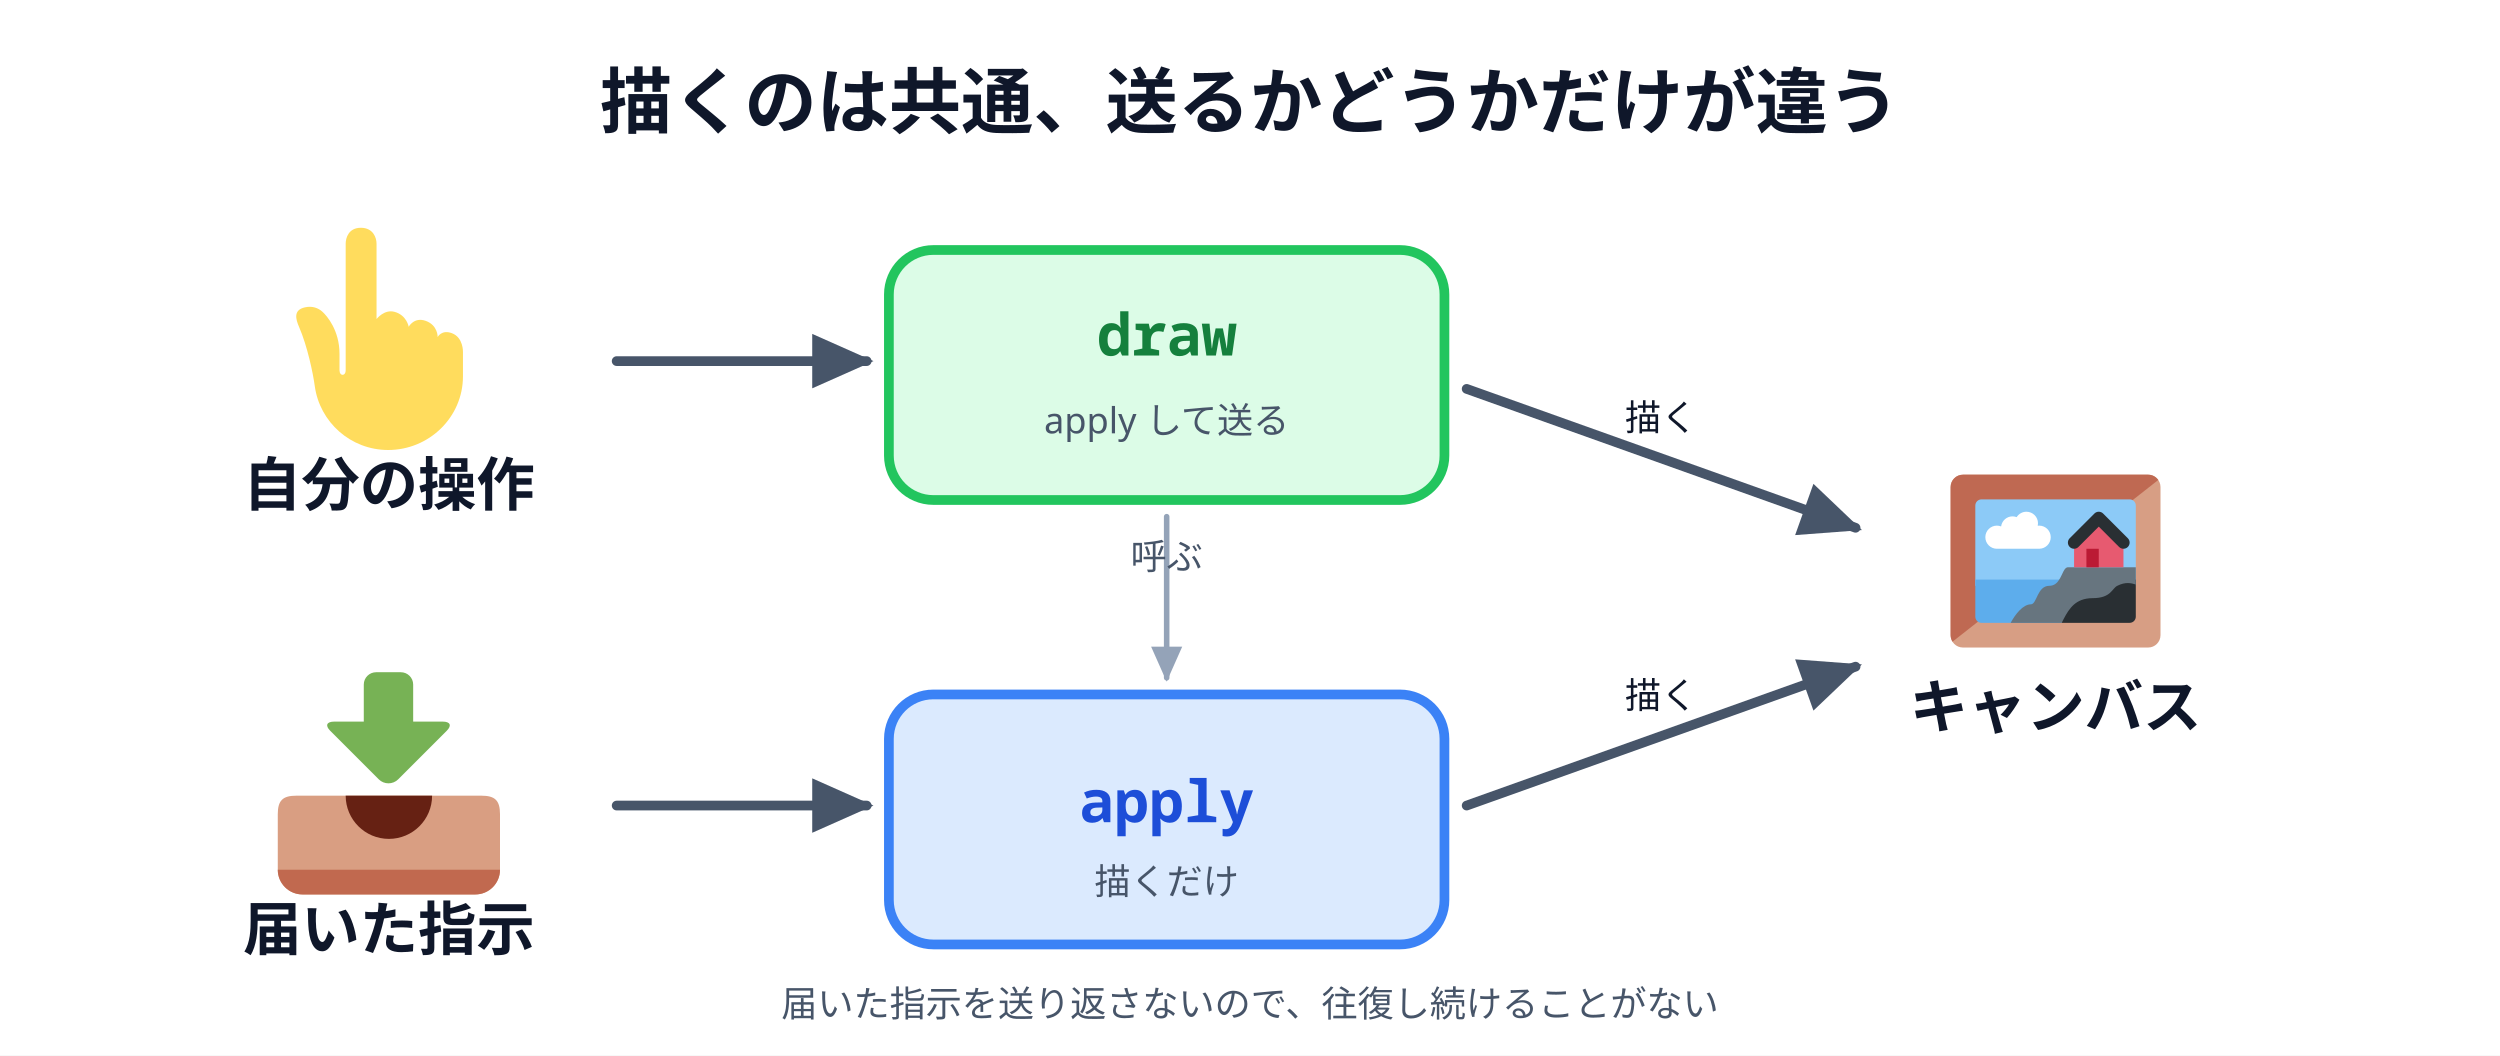
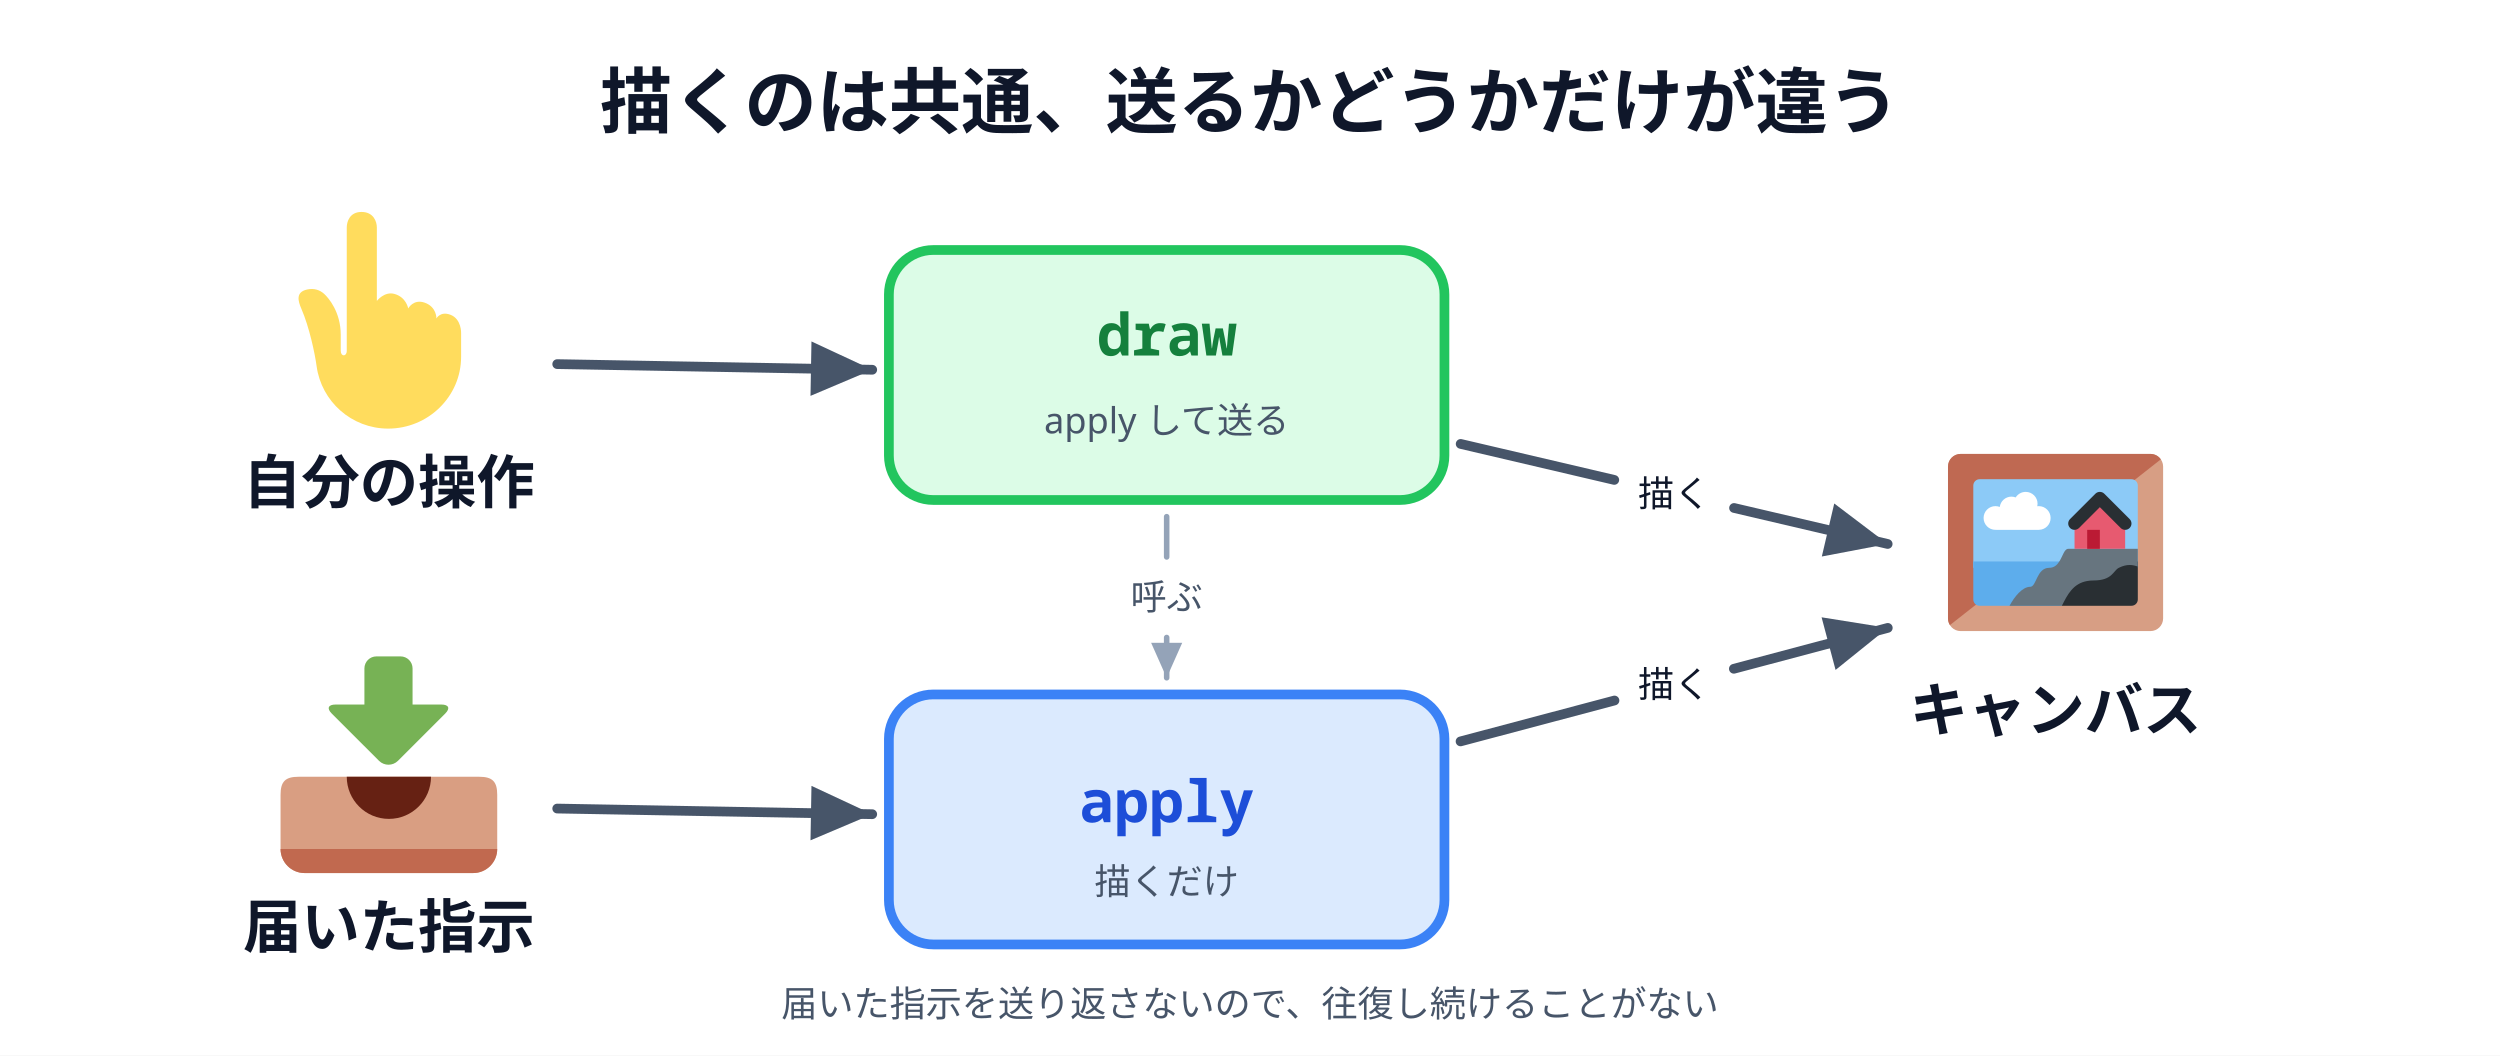
<svg xmlns="http://www.w3.org/2000/svg" width="900" height="380" viewBox="0 0 900 380" font-family="'Hiragino Sans','Noto Sans JP','Yu Gothic','Segoe UI',sans-serif">
  <defs>
-     <marker id="aR" viewBox="0 0 10 10" refX="8" refY="5" markerWidth="7" markerHeight="7" orient="auto-start-reverse">
+     <marker id="aR" viewBox="0 0 10 10" refX="9" refY="5" markerWidth="7" markerHeight="7" orient="auto-start-reverse">
      <path d="M0 1 L9 5 L0 9 z" fill="#475569" />
    </marker>
-     <marker id="aRsub" viewBox="0 0 10 10" refX="8" refY="5" markerWidth="7" markerHeight="7" orient="auto-start-reverse">
+     <marker id="aRsub" viewBox="0 0 10 10" refX="9" refY="5" markerWidth="7" markerHeight="7" orient="auto-start-reverse">
      <path d="M0 1 L9 5 L0 9 z" fill="#94a3b8" />
    </marker>
  </defs>
  <rect x="0" y="0" width="900" height="380" fill="#ffffff" />
  <text x="450" y="46" text-anchor="middle" font-size="26" fill="#0f172a" font-weight="700">描くのは共通、送るかどうかだけが違う</text>
-   <svg x="100" y="82" width="80" height="80" viewBox="0 0 36 36">
+   <svg x="101.0" y="76.3" width="78.0" height="78.0" viewBox="0 0 36 36">
    <path fill="#FFDC5D" d="M30 20.145s.094-2.362-1.791-3.068c-1.667-.625-2.309.622-2.309.622s.059-1.913-1.941-2.622c-1.885-.667-2.75.959-2.75.959s-.307-1.872-2.292-2.417C17.246 13.159 16 14.785 16 14.785V2.576C16 1.618 15.458.001 13.458 0S11 1.66 11 2.576v20.5c0 1-1 1-1 0V20.41c0-3.792-2.037-6.142-2.75-6.792-.713-.65-1.667-.98-2.82-.734-1.956.416-1.529 1.92-.974 3.197 1.336 3.078 2.253 7.464 2.533 9.538.79 5.858 5.808 10.375 11.883 10.381 6.626.004 12.123-5.298 12.128-11.924v-3.931z" />
  </svg>
-   <text x="140" y="182" text-anchor="middle" font-size="21" fill="#0f172a" font-weight="700">自分の操作</text>
-   <svg x="100" y="242" width="80" height="80" viewBox="0 0 36 36">
+   <text x="140" y="181.14" text-anchor="middle" font-size="21" fill="#0f172a" font-weight="700">自分の操作</text>
+   <svg x="101.0" y="236.3" width="78.0" height="78.0" viewBox="0 0 36 36">
    <path fill="#D99E82" d="M36 32c0 2.209-1.791 4-4 4H4c-2.209 0-4-1.791-4-4v-9c0-2.209.791-3 3-3h30c2.209 0 3 .791 3 3v9z" />
    <path fill="#662113" d="M25 20c0 3.866-3.134 7-7 7s-7-3.134-7-7h14z" />
    <path fill="#C1694F" d="M4 36h28c2.209 0 4-1.791 4-4H0c0 2.209 1.791 4 4 4z" />
    <path fill="#77B255" d="M26.716 8h-4.783V2c0-1.105-.896-2-2-2h-4.001c-1.104 0-1.999.896-1.999 2v6H9.148c-1.223 0-1.516.623-.651 1.489l7.863 7.863c.865.865 2.28.865 3.146 0l7.863-7.863C28.232 8.623 27.94 8 26.716 8z" />
  </svg>
-   <text x="140" y="342" text-anchor="middle" font-size="21" fill="#0f172a" font-weight="700">届いた指示</text>
+   <text x="140" y="341.14" text-anchor="middle" font-size="21" fill="#0f172a" font-weight="700">届いた指示</text>
  <rect x="320" y="90" width="200" height="90" rx="16" fill="#dcfce7" stroke="#22c55e" stroke-width="3.5" />
  <text x="420" y="128" text-anchor="middle" font-size="21" fill="#15803d" font-weight="700" font-family="'SFMono-Regular','Consolas','Noto Sans Mono','Courier New',monospace">draw</text>
  <text x="420" y="156" text-anchor="middle" font-size="13" fill="#475569" font-weight="400">apply して送る</text>
  <rect x="320" y="250" width="200" height="90" rx="16" fill="#dbeafe" stroke="#3b82f6" stroke-width="3.5" />
  <text x="420" y="296" text-anchor="middle" font-size="21" fill="#1d4ed8" font-weight="700" font-family="'SFMono-Regular','Consolas','Noto Sans Mono','Courier New',monospace">apply</text>
  <text x="420" y="322" text-anchor="middle" font-size="13" fill="#475569" font-weight="400">描くだけ</text>
-   <svg x="700" y="162" width="80" height="80" viewBox="0 0 36 36">
+   <svg x="699.0" y="154.3" width="82.0" height="82.0" viewBox="0 0 36 36">
    <path fill="#D79E84" d="M35 30c0 1.104-.896 2-2 2H3c-1.104 0-2-.896-2-2V6c0-1.104.896-2 2-2h30c1.104 0 2 .896 2 2v24z" />
    <path fill="#BF6952" d="M33 4H3c-1.104 0-2 .896-2 2v24c0 .389.116.748.307 1.055l33.33-26.198C34.276 4.34 33.679 4 33 4z" />
    <path fill="#8CCAF7" d="M31 22V9c0-.552-.447-1-1-1H6c-.552 0-1 .448-1 1v13h26z" />
    <path fill="#5DADEC" d="M6 28h13v-7H5v6c0 .553.448 1 1 1z" />
    <path fill="#292F33" d="M19 21v7h11c.553 0 1-.447 1-1v-6H19z" />
    <path fill="#67757F" d="M20 19c-.613 0-.852 1.127-1.405 2-.349.55-.822 1-1.595 1-2 0-2 3-3 3-1.256 0-2.512 1.578-3.273 3H19c.879-1.758 1.761-3.514 4-3.913.307-.055.638-.087 1-.087 3 0 3.106-1.553 4-2 1.358-.679 2.251-.437 3-.211V19H20z" />
    <path fill="#E75A70" d="M25 11l-4 4v4h8v-4z" />
    <path fill="#292F33" d="M29 16c-.256 0-.512-.098-.707-.293L25 12.414l-3.293 3.293c-.391.391-1.023.391-1.414 0s-.391-1.023 0-1.414l4-4c.391-.391 1.023-.391 1.414 0l4 4c.391.391.391 1.023 0 1.414-.195.195-.451.293-.707.293z" />
    <path fill="#BB1A34" d="M23 16h2v3h-2z" />
    <path fill="#FFF" d="M17.219 14.125c0-1.036-.839-1.875-1.875-1.875-.079 0-.155.014-.232.023.028-.129.044-.261.044-.398 0-1.036-.839-1.875-1.875-1.875-.668 0-1.251.352-1.583.878-.208-.08-.431-.128-.667-.128-.952 0-1.73.713-1.851 1.632-.211-.083-.439-.132-.68-.132-1.036 0-1.875.839-1.875 1.875S7.464 16 8.5 16c.041 0 .08-.01.121-.012l.004.012h6.75v-.003c1.021-.017 1.844-.847 1.844-1.872z" />
  </svg>
-   <text x="740" y="262" text-anchor="middle" font-size="21" fill="#0f172a" font-weight="700">キャンバス</text>
-   <line x1="222" y1="130" x2="312" y2="130" stroke="#475569" stroke-width="3.5" stroke-linecap="round" stroke-linejoin="round" marker-end="url(#aR)" />
-   <line x1="222" y1="290" x2="312" y2="290" stroke="#475569" stroke-width="3.5" stroke-linecap="round" stroke-linejoin="round" marker-end="url(#aR)" />
-   <line x1="528" y1="140" x2="668" y2="190" stroke="#475569" stroke-width="3.5" stroke-linecap="round" stroke-linejoin="round" marker-end="url(#aR)" />
-   <text x="598.0" y="155.0" text-anchor="middle" font-size="13" fill="#0f172a" font-weight="400">描く</text>
-   <line x1="528" y1="290" x2="668" y2="240" stroke="#475569" stroke-width="3.5" stroke-linecap="round" stroke-linejoin="round" marker-end="url(#aR)" />
-   <text x="598.0" y="255.0" text-anchor="middle" font-size="13" fill="#0f172a" font-weight="400">描く</text>
-   <line x1="420" y1="186" x2="420" y2="244" stroke="#94a3b8" stroke-width="2.0" stroke-linecap="round" stroke-linejoin="round" marker-end="url(#aRsub)" />
-   <text x="420.0" y="205.0" text-anchor="middle" font-size="13" fill="#475569" font-weight="400">呼ぶ</text>
+   <text x="740" y="263.14" text-anchor="middle" font-size="21" fill="#0f172a" font-weight="700">キャンバス</text>
+   <path d="M200.60 131.08 L314.00 133.11" fill="none" stroke="#475569" stroke-width="3.5" stroke-linecap="round" stroke-linejoin="round" marker-end="url(#aR)" />
+   <path d="M200.60 291.08 L314.00 293.11" fill="none" stroke="#475569" stroke-width="3.5" stroke-linecap="round" stroke-linejoin="round" marker-end="url(#aR)" />
+   <path d="M525.84 159.81 L581.14 172.77" fill="none" stroke="#475569" stroke-width="3.5" stroke-linecap="round" stroke-linejoin="round" />
+   <path d="M624.26 182.87 L679.56 195.83" fill="none" stroke="#475569" stroke-width="3.5" stroke-linecap="round" stroke-linejoin="round" marker-end="url(#aR)" />
+   <text x="602.7" y="182.37" text-anchor="middle" font-size="13" fill="#0f172a" font-weight="400">描く</text>
+   <path d="M525.80 266.90 L581.21 252.18" fill="none" stroke="#475569" stroke-width="3.5" stroke-linecap="round" stroke-linejoin="round" />
+   <path d="M624.19 240.76 L679.60 226.04" fill="none" stroke="#475569" stroke-width="3.5" stroke-linecap="round" stroke-linejoin="round" marker-end="url(#aR)" />
+   <text x="602.7" y="251.02" text-anchor="middle" font-size="13" fill="#0f172a" font-weight="400">描く</text>
+   <path d="M420.00 186.00 L420.00 200.50" fill="none" stroke="#94a3b8" stroke-width="2.0" stroke-linecap="round" stroke-linejoin="round" />
+   <path d="M420.00 229.50 L420.00 244.00" fill="none" stroke="#94a3b8" stroke-width="2.0" stroke-linecap="round" stroke-linejoin="round" marker-end="url(#aRsub)" />
+   <text x="420" y="219.55" text-anchor="middle" font-size="13" fill="#475569" font-weight="400">呼ぶ</text>
  <text x="450" y="366" text-anchor="middle" font-size="13" fill="#475569" font-weight="400">届いた指示を送り返さないので、往復し続けることがない</text>
</svg>
